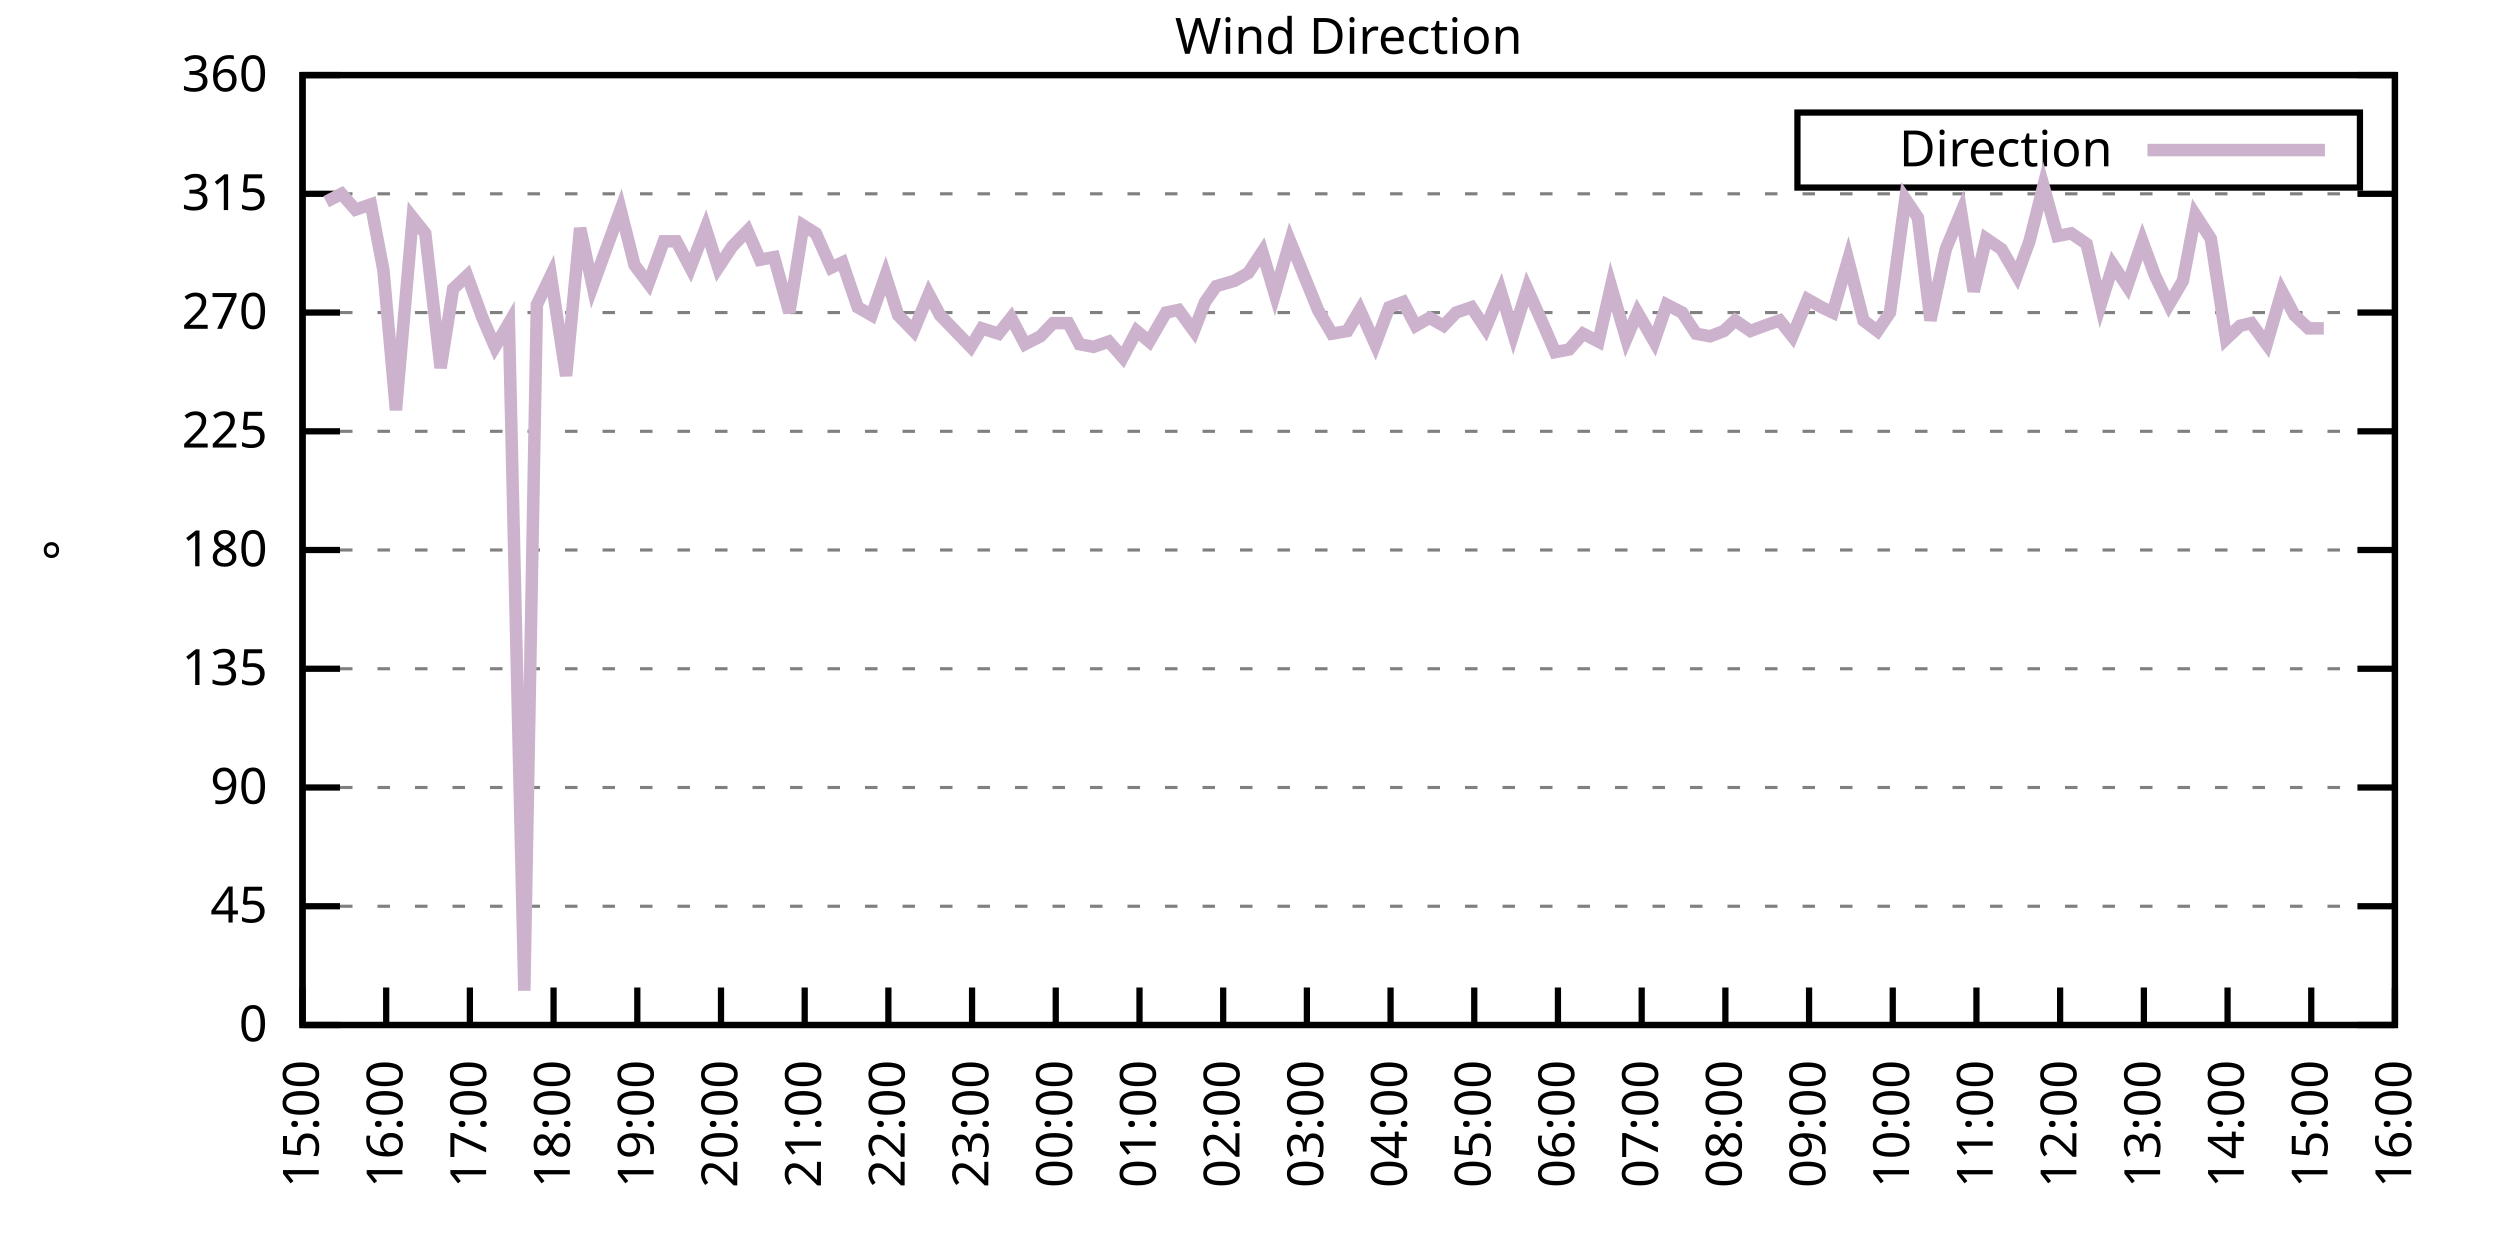
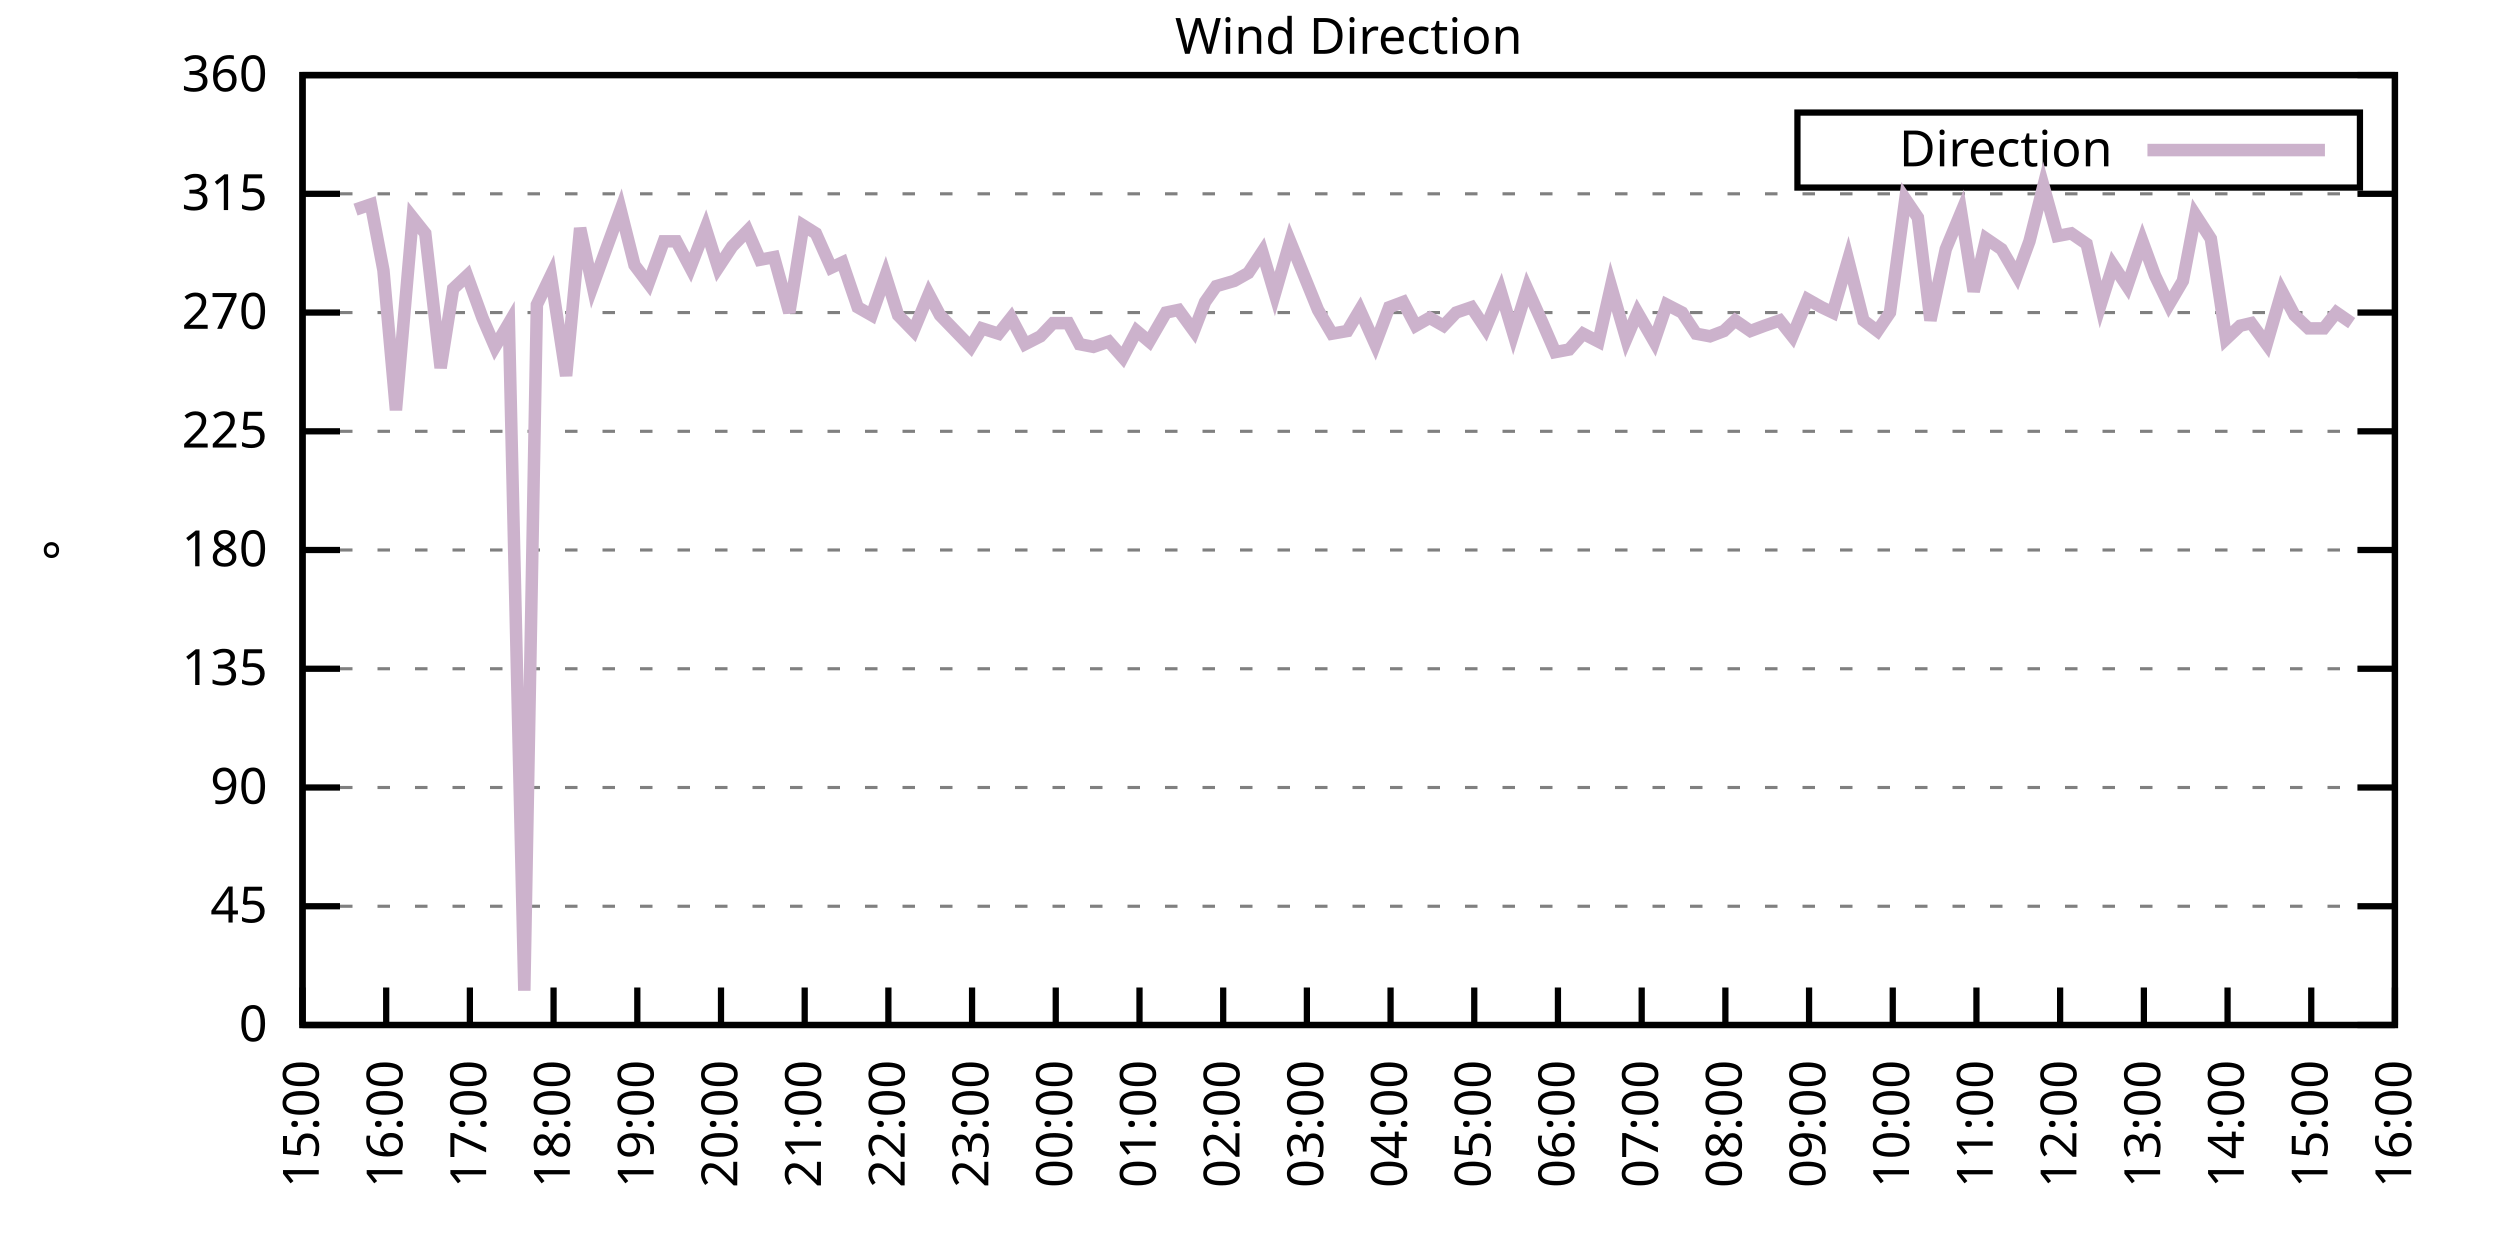
<svg xmlns="http://www.w3.org/2000/svg" xmlns:xlink="http://www.w3.org/1999/xlink" width="400" height="200" viewBox="0 0 400 200">
  <g id="gnuplot_canvas">
    <rect x="0" y="0" width="400" height="200" fill="none" />
    <defs>
      <circle id="gpDot" r="0.5" stroke-width="0.5" stroke="currentColor" />
      <path id="gpPt0" stroke-width="0.333" stroke="currentColor" d="M-1,0 h2 M0,-1 v2" />
      <path id="gpPt1" stroke-width="0.333" stroke="currentColor" d="M-1,-1 L1,1 M1,-1 L-1,1" />
      <path id="gpPt2" stroke-width="0.333" stroke="currentColor" d="M-1,0 L1,0 M0,-1 L0,1 M-1,-1 L1,1 M-1,1 L1,-1" />
      <rect id="gpPt3" stroke-width="0.333" stroke="currentColor" x="-1" y="-1" width="2" height="2" />
      <rect id="gpPt4" stroke-width="0.333" stroke="currentColor" fill="currentColor" x="-1" y="-1" width="2" height="2" />
      <circle id="gpPt5" stroke-width="0.333" stroke="currentColor" cx="0" cy="0" r="1" />
      <use xlink:href="#gpPt5" id="gpPt6" fill="currentColor" stroke="none" />
      <path id="gpPt7" stroke-width="0.333" stroke="currentColor" d="M0,-1.33 L-1.33,0.67 L1.33,0.67 z" />
      <use xlink:href="#gpPt7" id="gpPt8" fill="currentColor" stroke="none" />
      <use xlink:href="#gpPt7" id="gpPt9" stroke="currentColor" transform="rotate(180)" />
      <use xlink:href="#gpPt9" id="gpPt10" fill="currentColor" stroke="none" />
      <use xlink:href="#gpPt3" id="gpPt11" stroke="currentColor" transform="rotate(45)" />
      <use xlink:href="#gpPt11" id="gpPt12" fill="currentColor" stroke="none" />
      <path id="gpPt13" stroke-width="0.333" stroke="currentColor" d="M0,1.330 L1.265,0.411 L0.782,-1.067 L-0.782,-1.076 L-1.265,0.411 z" />
      <use xlink:href="#gpPt13" id="gpPt14" fill="currentColor" stroke="none" />
      <filter id="textbox" filterUnits="objectBoundingBox" x="0" y="0" height="1" width="1">
        <feFlood flood-color="white" flood-opacity="1" result="bgnd" />
        <feComposite in="SourceGraphic" in2="bgnd" operator="atop" />
      </filter>
      <filter id="greybox" filterUnits="objectBoundingBox" x="0" y="0" height="1" width="1">
        <feFlood flood-color="lightgrey" flood-opacity="1" result="grey" />
        <feComposite in="SourceGraphic" in2="grey" operator="atop" />
      </filter>
    </defs>
    <g fill="none" color="white" stroke="currentColor" stroke-width="1.00" stroke-linecap="butt" stroke-linejoin="miter">
</g>
    <g fill="none" color="black" stroke="currentColor" stroke-width="1.00" stroke-linecap="butt" stroke-linejoin="miter">
      <g stroke="none" shape-rendering="crispEdges">
        <polygon fill="rgb(255, 255, 255)" points="48.40,164.00 383.18,164.00 383.18,12.02 48.40,12.02 " />
      </g>
    </g>
    <g fill="none" color="black" stroke="currentColor" stroke-width="1.00" stroke-linecap="butt" stroke-linejoin="miter">
</g>
    <g fill="none" color="black" stroke="black" stroke-width="0.50" stroke-linecap="butt" stroke-linejoin="miter">
</g>
    <g fill="none" color="gray" stroke="currentColor" stroke-width="0.50" stroke-linecap="butt" stroke-linejoin="miter">
      <path stroke="gray" stroke-dasharray="2,4" class="gridline" d="M48.40,164.00 L383.19,164.00  " />
    </g>
    <g fill="none" color="gray" stroke="gray" stroke-width="1.00" stroke-linecap="butt" stroke-linejoin="miter">
</g>
    <g fill="none" color="black" stroke="currentColor" stroke-width="1.00" stroke-linecap="butt" stroke-linejoin="miter">
      <path stroke="black" d="M48.40,164.00 L54.40,164.00 M383.19,164.00 L377.19,164.00  " />
      <g transform="translate(42.80,166.60)" stroke="none" fill="black" font-family="Sans" font-size="8.00" text-anchor="end">
        <text>
          <tspan font-family="Sans"> 0</tspan>
        </text>
      </g>
    </g>
    <g fill="none" color="black" stroke="currentColor" stroke-width="1.00" stroke-linecap="butt" stroke-linejoin="miter">
</g>
    <g fill="none" color="black" stroke="black" stroke-width="0.50" stroke-linecap="butt" stroke-linejoin="miter">
</g>
    <g fill="none" color="gray" stroke="currentColor" stroke-width="0.50" stroke-linecap="butt" stroke-linejoin="miter">
      <path stroke="gray" stroke-dasharray="2,4" class="gridline" d="M48.40,145.00 L383.19,145.00  " />
    </g>
    <g fill="none" color="gray" stroke="gray" stroke-width="1.00" stroke-linecap="butt" stroke-linejoin="miter">
</g>
    <g fill="none" color="black" stroke="currentColor" stroke-width="1.00" stroke-linecap="butt" stroke-linejoin="miter">
      <path stroke="black" d="M48.40,145.00 L54.40,145.00 M383.19,145.00 L377.19,145.00  " />
      <g transform="translate(42.80,147.60)" stroke="none" fill="black" font-family="Sans" font-size="8.00" text-anchor="end">
        <text>
          <tspan font-family="Sans"> 45</tspan>
        </text>
      </g>
    </g>
    <g fill="none" color="black" stroke="currentColor" stroke-width="1.00" stroke-linecap="butt" stroke-linejoin="miter">
</g>
    <g fill="none" color="black" stroke="black" stroke-width="0.50" stroke-linecap="butt" stroke-linejoin="miter">
</g>
    <g fill="none" color="gray" stroke="currentColor" stroke-width="0.50" stroke-linecap="butt" stroke-linejoin="miter">
      <path stroke="gray" stroke-dasharray="2,4" class="gridline" d="M48.40,126.00 L383.19,126.00  " />
    </g>
    <g fill="none" color="gray" stroke="gray" stroke-width="1.00" stroke-linecap="butt" stroke-linejoin="miter">
</g>
    <g fill="none" color="black" stroke="currentColor" stroke-width="1.00" stroke-linecap="butt" stroke-linejoin="miter">
      <path stroke="black" d="M48.40,126.00 L54.40,126.00 M383.19,126.00 L377.19,126.00  " />
      <g transform="translate(42.80,128.60)" stroke="none" fill="black" font-family="Sans" font-size="8.00" text-anchor="end">
        <text>
          <tspan font-family="Sans"> 90</tspan>
        </text>
      </g>
    </g>
    <g fill="none" color="black" stroke="currentColor" stroke-width="1.00" stroke-linecap="butt" stroke-linejoin="miter">
</g>
    <g fill="none" color="black" stroke="black" stroke-width="0.50" stroke-linecap="butt" stroke-linejoin="miter">
</g>
    <g fill="none" color="gray" stroke="currentColor" stroke-width="0.50" stroke-linecap="butt" stroke-linejoin="miter">
      <path stroke="gray" stroke-dasharray="2,4" class="gridline" d="M48.40,107.00 L383.19,107.00  " />
    </g>
    <g fill="none" color="gray" stroke="gray" stroke-width="1.00" stroke-linecap="butt" stroke-linejoin="miter">
</g>
    <g fill="none" color="black" stroke="currentColor" stroke-width="1.00" stroke-linecap="butt" stroke-linejoin="miter">
      <path stroke="black" d="M48.40,107.00 L54.40,107.00 M383.19,107.00 L377.19,107.00  " />
      <g transform="translate(42.80,109.60)" stroke="none" fill="black" font-family="Sans" font-size="8.00" text-anchor="end">
        <text>
          <tspan font-family="Sans"> 135</tspan>
        </text>
      </g>
    </g>
    <g fill="none" color="black" stroke="currentColor" stroke-width="1.00" stroke-linecap="butt" stroke-linejoin="miter">
</g>
    <g fill="none" color="black" stroke="black" stroke-width="0.50" stroke-linecap="butt" stroke-linejoin="miter">
</g>
    <g fill="none" color="gray" stroke="currentColor" stroke-width="0.50" stroke-linecap="butt" stroke-linejoin="miter">
      <path stroke="gray" stroke-dasharray="2,4" class="gridline" d="M48.40,88.00 L383.19,88.00  " />
    </g>
    <g fill="none" color="gray" stroke="gray" stroke-width="1.00" stroke-linecap="butt" stroke-linejoin="miter">
</g>
    <g fill="none" color="black" stroke="currentColor" stroke-width="1.00" stroke-linecap="butt" stroke-linejoin="miter">
      <path stroke="black" d="M48.40,88.00 L54.40,88.00 M383.19,88.00 L377.19,88.00  " />
      <g transform="translate(42.80,90.60)" stroke="none" fill="black" font-family="Sans" font-size="8.00" text-anchor="end">
        <text>
          <tspan font-family="Sans"> 180</tspan>
        </text>
      </g>
    </g>
    <g fill="none" color="black" stroke="currentColor" stroke-width="1.00" stroke-linecap="butt" stroke-linejoin="miter">
</g>
    <g fill="none" color="black" stroke="black" stroke-width="0.50" stroke-linecap="butt" stroke-linejoin="miter">
</g>
    <g fill="none" color="gray" stroke="currentColor" stroke-width="0.50" stroke-linecap="butt" stroke-linejoin="miter">
      <path stroke="gray" stroke-dasharray="2,4" class="gridline" d="M48.40,69.01 L383.19,69.01  " />
    </g>
    <g fill="none" color="gray" stroke="gray" stroke-width="1.00" stroke-linecap="butt" stroke-linejoin="miter">
</g>
    <g fill="none" color="black" stroke="currentColor" stroke-width="1.00" stroke-linecap="butt" stroke-linejoin="miter">
      <path stroke="black" d="M48.40,69.01 L54.40,69.01 M383.19,69.01 L377.19,69.01  " />
      <g transform="translate(42.80,71.61)" stroke="none" fill="black" font-family="Sans" font-size="8.00" text-anchor="end">
        <text>
          <tspan font-family="Sans"> 225</tspan>
        </text>
      </g>
    </g>
    <g fill="none" color="black" stroke="currentColor" stroke-width="1.00" stroke-linecap="butt" stroke-linejoin="miter">
</g>
    <g fill="none" color="black" stroke="black" stroke-width="0.50" stroke-linecap="butt" stroke-linejoin="miter">
</g>
    <g fill="none" color="gray" stroke="currentColor" stroke-width="0.50" stroke-linecap="butt" stroke-linejoin="miter">
      <path stroke="gray" stroke-dasharray="2,4" class="gridline" d="M48.40,50.01 L383.19,50.01  " />
    </g>
    <g fill="none" color="gray" stroke="gray" stroke-width="1.00" stroke-linecap="butt" stroke-linejoin="miter">
</g>
    <g fill="none" color="black" stroke="currentColor" stroke-width="1.00" stroke-linecap="butt" stroke-linejoin="miter">
      <path stroke="black" d="M48.40,50.01 L54.40,50.01 M383.19,50.01 L377.19,50.01  " />
      <g transform="translate(42.80,52.61)" stroke="none" fill="black" font-family="Sans" font-size="8.00" text-anchor="end">
        <text>
          <tspan font-family="Sans"> 270</tspan>
        </text>
      </g>
    </g>
    <g fill="none" color="black" stroke="currentColor" stroke-width="1.00" stroke-linecap="butt" stroke-linejoin="miter">
</g>
    <g fill="none" color="black" stroke="black" stroke-width="0.50" stroke-linecap="butt" stroke-linejoin="miter">
</g>
    <g fill="none" color="gray" stroke="currentColor" stroke-width="0.50" stroke-linecap="butt" stroke-linejoin="miter">
      <path stroke="gray" stroke-dasharray="2,4" class="gridline" d="M48.40,31.01 L383.19,31.01  " />
    </g>
    <g fill="none" color="gray" stroke="gray" stroke-width="1.00" stroke-linecap="butt" stroke-linejoin="miter">
</g>
    <g fill="none" color="black" stroke="currentColor" stroke-width="1.00" stroke-linecap="butt" stroke-linejoin="miter">
      <path stroke="black" d="M48.40,31.01 L54.40,31.01 M383.19,31.01 L377.19,31.01  " />
      <g transform="translate(42.80,33.61)" stroke="none" fill="black" font-family="Sans" font-size="8.00" text-anchor="end">
        <text>
          <tspan font-family="Sans"> 315</tspan>
        </text>
      </g>
    </g>
    <g fill="none" color="black" stroke="currentColor" stroke-width="1.00" stroke-linecap="butt" stroke-linejoin="miter">
</g>
    <g fill="none" color="black" stroke="black" stroke-width="0.50" stroke-linecap="butt" stroke-linejoin="miter">
</g>
    <g fill="none" color="gray" stroke="currentColor" stroke-width="0.50" stroke-linecap="butt" stroke-linejoin="miter">
      <path stroke="gray" stroke-dasharray="2,4" class="gridline" d="M48.40,12.01 L383.19,12.01  " />
    </g>
    <g fill="none" color="gray" stroke="gray" stroke-width="1.00" stroke-linecap="butt" stroke-linejoin="miter">
</g>
    <g fill="none" color="black" stroke="currentColor" stroke-width="1.00" stroke-linecap="butt" stroke-linejoin="miter">
      <path stroke="black" d="M48.40,12.01 L54.40,12.01 M383.19,12.01 L377.19,12.01  " />
      <g transform="translate(42.80,14.61)" stroke="none" fill="black" font-family="Sans" font-size="8.00" text-anchor="end">
        <text>
          <tspan font-family="Sans"> 360</tspan>
        </text>
      </g>
    </g>
    <g fill="none" color="black" stroke="currentColor" stroke-width="1.00" stroke-linecap="butt" stroke-linejoin="miter">
      <path stroke="black" d="M48.40,164.00 L48.40,158.00  " />
      <g transform="translate(51.00,169.60) rotate(270.00)" stroke="none" fill="black" font-family="Sans" font-size="8.00" text-anchor="end">
        <text>
          <tspan font-family="Sans">15:00</tspan>
        </text>
      </g>
    </g>
    <g fill="none" color="black" stroke="currentColor" stroke-width="1.00" stroke-linecap="butt" stroke-linejoin="miter">
      <path stroke="black" d="M61.79,164.00 L61.79,158.00  " />
      <g transform="translate(64.39,169.60) rotate(270.00)" stroke="none" fill="black" font-family="Sans" font-size="8.00" text-anchor="end">
        <text>
          <tspan font-family="Sans">16:00</tspan>
        </text>
      </g>
    </g>
    <g fill="none" color="black" stroke="currentColor" stroke-width="1.00" stroke-linecap="butt" stroke-linejoin="miter">
      <path stroke="black" d="M75.18,164.00 L75.18,158.00  " />
      <g transform="translate(77.78,169.60) rotate(270.00)" stroke="none" fill="black" font-family="Sans" font-size="8.00" text-anchor="end">
        <text>
          <tspan font-family="Sans">17:00</tspan>
        </text>
      </g>
    </g>
    <g fill="none" color="black" stroke="currentColor" stroke-width="1.00" stroke-linecap="butt" stroke-linejoin="miter">
      <path stroke="black" d="M88.57,164.00 L88.57,158.00  " />
      <g transform="translate(91.17,169.60) rotate(270.00)" stroke="none" fill="black" font-family="Sans" font-size="8.00" text-anchor="end">
        <text>
          <tspan font-family="Sans">18:00</tspan>
        </text>
      </g>
    </g>
    <g fill="none" color="black" stroke="currentColor" stroke-width="1.00" stroke-linecap="butt" stroke-linejoin="miter">
      <path stroke="black" d="M101.97,164.00 L101.97,158.00  " />
      <g transform="translate(104.57,169.60) rotate(270.00)" stroke="none" fill="black" font-family="Sans" font-size="8.00" text-anchor="end">
        <text>
          <tspan font-family="Sans">19:00</tspan>
        </text>
      </g>
    </g>
    <g fill="none" color="black" stroke="currentColor" stroke-width="1.00" stroke-linecap="butt" stroke-linejoin="miter">
      <path stroke="black" d="M115.36,164.00 L115.36,158.00  " />
      <g transform="translate(117.96,169.60) rotate(270.00)" stroke="none" fill="black" font-family="Sans" font-size="8.00" text-anchor="end">
        <text>
          <tspan font-family="Sans">20:00</tspan>
        </text>
      </g>
    </g>
    <g fill="none" color="black" stroke="currentColor" stroke-width="1.00" stroke-linecap="butt" stroke-linejoin="miter">
      <path stroke="black" d="M128.75,164.00 L128.75,158.00  " />
      <g transform="translate(131.35,169.60) rotate(270.00)" stroke="none" fill="black" font-family="Sans" font-size="8.00" text-anchor="end">
        <text>
          <tspan font-family="Sans">21:00</tspan>
        </text>
      </g>
    </g>
    <g fill="none" color="black" stroke="currentColor" stroke-width="1.00" stroke-linecap="butt" stroke-linejoin="miter">
      <path stroke="black" d="M142.14,164.00 L142.14,158.00  " />
      <g transform="translate(144.74,169.60) rotate(270.00)" stroke="none" fill="black" font-family="Sans" font-size="8.00" text-anchor="end">
        <text>
          <tspan font-family="Sans">22:00</tspan>
        </text>
      </g>
    </g>
    <g fill="none" color="black" stroke="currentColor" stroke-width="1.00" stroke-linecap="butt" stroke-linejoin="miter">
      <path stroke="black" d="M155.53,164.00 L155.53,158.00  " />
      <g transform="translate(158.13,169.60) rotate(270.00)" stroke="none" fill="black" font-family="Sans" font-size="8.00" text-anchor="end">
        <text>
          <tspan font-family="Sans">23:00</tspan>
        </text>
      </g>
    </g>
    <g fill="none" color="black" stroke="currentColor" stroke-width="1.00" stroke-linecap="butt" stroke-linejoin="miter">
      <path stroke="black" d="M168.92,164.00 L168.92,158.00  " />
      <g transform="translate(171.52,169.60) rotate(270.00)" stroke="none" fill="black" font-family="Sans" font-size="8.00" text-anchor="end">
        <text>
          <tspan font-family="Sans">00:00</tspan>
        </text>
      </g>
    </g>
    <g fill="none" color="black" stroke="currentColor" stroke-width="1.00" stroke-linecap="butt" stroke-linejoin="miter">
      <path stroke="black" d="M182.32,164.00 L182.32,158.00  " />
      <g transform="translate(184.92,169.60) rotate(270.00)" stroke="none" fill="black" font-family="Sans" font-size="8.00" text-anchor="end">
        <text>
          <tspan font-family="Sans">01:00</tspan>
        </text>
      </g>
    </g>
    <g fill="none" color="black" stroke="currentColor" stroke-width="1.00" stroke-linecap="butt" stroke-linejoin="miter">
      <path stroke="black" d="M195.71,164.00 L195.71,158.00  " />
      <g transform="translate(198.31,169.60) rotate(270.00)" stroke="none" fill="black" font-family="Sans" font-size="8.00" text-anchor="end">
        <text>
          <tspan font-family="Sans">02:00</tspan>
        </text>
      </g>
    </g>
    <g fill="none" color="black" stroke="currentColor" stroke-width="1.00" stroke-linecap="butt" stroke-linejoin="miter">
      <path stroke="black" d="M209.10,164.00 L209.10,158.00  " />
      <g transform="translate(211.70,169.60) rotate(270.00)" stroke="none" fill="black" font-family="Sans" font-size="8.00" text-anchor="end">
        <text>
          <tspan font-family="Sans">03:00</tspan>
        </text>
      </g>
    </g>
    <g fill="none" color="black" stroke="currentColor" stroke-width="1.00" stroke-linecap="butt" stroke-linejoin="miter">
      <path stroke="black" d="M222.49,164.00 L222.49,158.00  " />
      <g transform="translate(225.09,169.60) rotate(270.00)" stroke="none" fill="black" font-family="Sans" font-size="8.00" text-anchor="end">
        <text>
          <tspan font-family="Sans">04:00</tspan>
        </text>
      </g>
    </g>
    <g fill="none" color="black" stroke="currentColor" stroke-width="1.00" stroke-linecap="butt" stroke-linejoin="miter">
      <path stroke="black" d="M235.88,164.00 L235.88,158.00  " />
      <g transform="translate(238.48,169.60) rotate(270.00)" stroke="none" fill="black" font-family="Sans" font-size="8.00" text-anchor="end">
        <text>
          <tspan font-family="Sans">05:00</tspan>
        </text>
      </g>
    </g>
    <g fill="none" color="black" stroke="currentColor" stroke-width="1.00" stroke-linecap="butt" stroke-linejoin="miter">
      <path stroke="black" d="M249.27,164.00 L249.27,158.00  " />
      <g transform="translate(251.87,169.60) rotate(270.00)" stroke="none" fill="black" font-family="Sans" font-size="8.00" text-anchor="end">
        <text>
          <tspan font-family="Sans">06:00</tspan>
        </text>
      </g>
    </g>
    <g fill="none" color="black" stroke="currentColor" stroke-width="1.00" stroke-linecap="butt" stroke-linejoin="miter">
      <path stroke="black" d="M262.67,164.00 L262.67,158.00  " />
      <g transform="translate(265.27,169.60) rotate(270.00)" stroke="none" fill="black" font-family="Sans" font-size="8.00" text-anchor="end">
        <text>
          <tspan font-family="Sans">07:00</tspan>
        </text>
      </g>
    </g>
    <g fill="none" color="black" stroke="currentColor" stroke-width="1.00" stroke-linecap="butt" stroke-linejoin="miter">
      <path stroke="black" d="M276.06,164.00 L276.06,158.00  " />
      <g transform="translate(278.66,169.60) rotate(270.00)" stroke="none" fill="black" font-family="Sans" font-size="8.00" text-anchor="end">
        <text>
          <tspan font-family="Sans">08:00</tspan>
        </text>
      </g>
    </g>
    <g fill="none" color="black" stroke="currentColor" stroke-width="1.00" stroke-linecap="butt" stroke-linejoin="miter">
      <path stroke="black" d="M289.45,164.00 L289.45,158.00  " />
      <g transform="translate(292.05,169.60) rotate(270.00)" stroke="none" fill="black" font-family="Sans" font-size="8.00" text-anchor="end">
        <text>
          <tspan font-family="Sans">09:00</tspan>
        </text>
      </g>
    </g>
    <g fill="none" color="black" stroke="currentColor" stroke-width="1.00" stroke-linecap="butt" stroke-linejoin="miter">
      <path stroke="black" d="M302.84,164.00 L302.84,158.00  " />
      <g transform="translate(305.44,169.60) rotate(270.00)" stroke="none" fill="black" font-family="Sans" font-size="8.00" text-anchor="end">
        <text>
          <tspan font-family="Sans">10:00</tspan>
        </text>
      </g>
    </g>
    <g fill="none" color="black" stroke="currentColor" stroke-width="1.00" stroke-linecap="butt" stroke-linejoin="miter">
      <path stroke="black" d="M316.23,164.00 L316.23,158.00  " />
      <g transform="translate(318.83,169.60) rotate(270.00)" stroke="none" fill="black" font-family="Sans" font-size="8.00" text-anchor="end">
        <text>
          <tspan font-family="Sans">11:00</tspan>
        </text>
      </g>
    </g>
    <g fill="none" color="black" stroke="currentColor" stroke-width="1.00" stroke-linecap="butt" stroke-linejoin="miter">
      <path stroke="black" d="M329.62,164.00 L329.62,158.00  " />
      <g transform="translate(332.22,169.60) rotate(270.00)" stroke="none" fill="black" font-family="Sans" font-size="8.00" text-anchor="end">
        <text>
          <tspan font-family="Sans">12:00</tspan>
        </text>
      </g>
    </g>
    <g fill="none" color="black" stroke="currentColor" stroke-width="1.00" stroke-linecap="butt" stroke-linejoin="miter">
      <path stroke="black" d="M343.02,164.00 L343.02,158.00  " />
      <g transform="translate(345.62,169.60) rotate(270.00)" stroke="none" fill="black" font-family="Sans" font-size="8.00" text-anchor="end">
        <text>
          <tspan font-family="Sans">13:00</tspan>
        </text>
      </g>
    </g>
    <g fill="none" color="black" stroke="currentColor" stroke-width="1.00" stroke-linecap="butt" stroke-linejoin="miter">
      <path stroke="black" d="M356.41,164.00 L356.41,158.00  " />
      <g transform="translate(359.01,169.60) rotate(270.00)" stroke="none" fill="black" font-family="Sans" font-size="8.00" text-anchor="end">
        <text>
          <tspan font-family="Sans">14:00</tspan>
        </text>
      </g>
    </g>
    <g fill="none" color="black" stroke="currentColor" stroke-width="1.00" stroke-linecap="butt" stroke-linejoin="miter">
      <path stroke="black" d="M369.80,164.00 L369.80,158.00  " />
      <g transform="translate(372.40,169.60) rotate(270.00)" stroke="none" fill="black" font-family="Sans" font-size="8.00" text-anchor="end">
        <text>
          <tspan font-family="Sans">15:00</tspan>
        </text>
      </g>
    </g>
    <g fill="none" color="black" stroke="currentColor" stroke-width="1.00" stroke-linecap="butt" stroke-linejoin="miter">
      <path stroke="black" d="M383.19,164.00 L383.19,158.00  " />
      <g transform="translate(385.79,169.60) rotate(270.00)" stroke="none" fill="black" font-family="Sans" font-size="8.00" text-anchor="end">
        <text>
          <tspan font-family="Sans">16:00</tspan>
        </text>
      </g>
    </g>
    <g fill="none" color="black" stroke="currentColor" stroke-width="1.00" stroke-linecap="butt" stroke-linejoin="miter">
</g>
    <g fill="none" color="black" stroke="currentColor" stroke-width="1.00" stroke-linecap="butt" stroke-linejoin="miter">
      <path stroke="black" d="M48.40,12.01 L48.40,164.00 L383.19,164.00 L383.19,12.01 L48.40,12.01 Z  " />
    </g>
    <g fill="none" color="black" stroke="currentColor" stroke-width="1.00" stroke-linecap="butt" stroke-linejoin="miter">
</g>
    <g fill="none" color="black" stroke="currentColor" stroke-width="1.00" stroke-linecap="butt" stroke-linejoin="miter">
      <path stroke="black" d="M287.59,30.01 L287.59,18.01 L377.59,18.01 L377.59,30.01 L287.59,30.01 Z  " />
    </g>
    <g id="Wind_direction_plot_1">
      <g fill="none" color="white" stroke="black" stroke-width="2.00" stroke-linecap="butt" stroke-linejoin="miter">
</g>
      <g fill="none" color="black" stroke="currentColor" stroke-width="2.00" stroke-linecap="butt" stroke-linejoin="miter">
        <g transform="translate(337.99,26.61)" stroke="none" fill="black" font-family="Sans" font-size="8.00" text-anchor="end">
          <text>
            <tspan font-family="Sans">Direction</tspan>
          </text>
        </g>
      </g>
      <g fill="none" color="black" stroke="currentColor" stroke-width="2.00" stroke-linecap="butt" stroke-linejoin="miter">
-         <path stroke="rgb(204, 178, 204)" d="M343.59,24.01 L371.99,24.01 M52.19,32.28 L54.65,31.01 L56.88,33.54 L59.34,32.70 L61.35,43.25 L63.35,65.63   L66.03,34.81 L68.04,37.34 L70.50,58.87 L72.50,46.21 L74.74,44.10 L77.19,50.85 L79.20,55.50 L81.43,51.70   L83.89,158.51 L85.90,48.74 L88.13,44.10 L90.58,60.14 L92.82,36.50 L94.82,45.79 L97.28,39.03 L99.29,33.54   L101.52,42.41 L103.75,45.36 L106.21,38.61 L108.22,38.61 L110.45,42.83 L112.90,36.50 L114.91,42.83 L117.14,39.45   L119.60,36.92 L121.61,41.56 L123.84,41.14 L126.29,50.01 L128.53,36.08 L130.54,37.34 L132.99,42.83 L134.78,41.99   L137.23,49.16 L139.46,50.43 L141.69,44.10 L143.70,50.43 L146.16,52.96 L148.61,47.05 L150.40,50.43 L152.85,52.96   L155.31,55.50 L157.10,52.54 L159.77,53.39 L161.78,50.85 L164.01,55.07 L166.47,53.81 L168.48,51.70 L170.93,51.70   L172.72,55.07 L174.95,55.50 L177.41,54.65 L179.64,57.18 L181.87,52.96 L183.88,54.65 L186.56,50.01 L188.57,49.59   L191.02,52.96 L192.81,48.32 L194.59,45.79 L197.49,44.94 L199.73,43.67 L201.96,40.30 L203.97,47.05 L206.42,38.61   L208.65,44.10 L210.88,49.59 L213.12,53.39 L215.57,52.96 L217.58,49.59 L220.04,55.07 L222.27,49.16 L224.50,48.32   L226.51,52.12 L228.74,50.85 L230.97,52.12 L232.98,50.01 L235.44,49.16 L237.67,52.54 L240.12,46.63 L242.13,53.39   L244.36,46.21 L246.82,51.70 L248.83,56.34 L251.06,55.92 L253.29,53.39 L255.75,54.65 L257.76,45.79 L260.21,54.23   L262.00,50.01 L264.67,54.65 L266.68,48.74 L269.14,50.01 L271.37,53.39 L273.60,53.81 L275.83,52.96 L277.62,51.27   L280.07,52.96 L282.31,52.12 L284.76,51.27 L286.77,53.81 L289.23,47.90 L291.46,49.16 L293.24,50.01 L295.70,41.56   L298.15,51.27 L300.39,52.96 L302.39,50.01 L304.85,31.85 L306.86,34.81 L308.87,51.27 L311.32,39.87 L313.78,33.96   L315.79,46.63 L317.79,38.19 L320.25,39.87 L322.70,44.10 L324.71,38.61 L326.95,29.74 L329.18,37.76 L331.41,37.34   L333.86,39.03 L336.10,48.74 L338.10,42.41 L340.34,45.79 L342.79,38.61 L344.80,44.10 L347.03,48.74 L349.26,44.94   L351.27,34.39 L353.73,38.19 L356.18,54.23 L358.42,52.12 L360.20,51.70 L362.66,55.07 L365.11,46.63 L367.12,50.43   L369.35,52.54 L371.81,52.54  " />
+         <path stroke="rgb(204, 178, 204)" d="M343.59,24.01 L371.99,24.01 M56.88,33.54 L59.34,32.70 L61.35,43.25 L63.35,65.63 L66.03,34.81 L68.04,37.34   L70.50,58.87 L72.50,46.21 L74.74,44.10 L77.19,50.85 L79.20,55.50 L81.43,51.70 L83.89,158.51 L85.90,48.74   L88.13,44.10 L90.58,60.14 L92.82,36.50 L94.82,45.79 L97.28,39.03 L99.29,33.54 L101.52,42.41 L103.75,45.36   L106.21,38.61 L108.22,38.61 L110.45,42.83 L112.90,36.50 L114.91,42.83 L117.14,39.45 L119.60,36.92 L121.61,41.56   L123.84,41.14 L126.29,50.01 L128.53,36.08 L130.54,37.34 L132.99,42.83 L134.78,41.99 L137.23,49.16 L139.46,50.43   L141.69,44.10 L143.70,50.43 L146.16,52.96 L148.61,47.05 L150.40,50.43 L152.85,52.96 L155.31,55.50 L157.10,52.54   L159.77,53.39 L161.78,50.85 L164.01,55.07 L166.47,53.81 L168.48,51.70 L170.93,51.70 L172.72,55.07 L174.95,55.50   L177.41,54.65 L179.64,57.18 L181.87,52.96 L183.88,54.65 L186.56,50.01 L188.57,49.59 L191.02,52.96 L192.81,48.32   L194.59,45.79 L197.49,44.94 L199.73,43.67 L201.96,40.30 L203.97,47.05 L206.42,38.61 L208.65,44.10 L210.88,49.59   L213.12,53.39 L215.57,52.96 L217.58,49.59 L220.04,55.07 L222.27,49.16 L224.50,48.32 L226.51,52.12 L228.74,50.85   L230.97,52.12 L232.98,50.01 L235.44,49.16 L237.67,52.54 L240.12,46.63 L242.13,53.39 L244.36,46.21 L246.82,51.70   L248.83,56.34 L251.06,55.92 L253.29,53.39 L255.75,54.65 L257.76,45.79 L260.21,54.23 L262.00,50.01 L264.67,54.65   L266.68,48.74 L269.14,50.01 L271.37,53.39 L273.60,53.81 L275.83,52.96 L277.62,51.27 L280.07,52.96 L282.31,52.12   L284.76,51.27 L286.77,53.81 L289.23,47.90 L291.46,49.16 L293.24,50.01 L295.70,41.56 L298.15,51.27 L300.39,52.96   L302.39,50.01 L304.85,31.85 L306.86,34.81 L308.87,51.27 L311.32,39.87 L313.78,33.96 L315.79,46.63 L317.79,38.19   L320.25,39.87 L322.70,44.10 L324.71,38.61 L326.95,29.74 L329.18,37.76 L331.41,37.34 L333.86,39.03 L336.10,48.74   L338.10,42.41 L340.34,45.79 L342.79,38.61 L344.80,44.10 L347.03,48.74 L349.26,44.94 L351.27,34.39 L353.73,38.19   L356.18,54.23 L358.42,52.12 L360.20,51.70 L362.66,55.07 L365.11,46.63 L367.12,50.43 L369.35,52.54 L371.81,52.54   L373.82,50.01 L376.27,51.70  " />
      </g>
    </g>
    <g fill="none" color="black" stroke="currentColor" stroke-width="2.00" stroke-linecap="butt" stroke-linejoin="miter">
</g>
    <g fill="none" color="black" stroke="black" stroke-width="1.00" stroke-linecap="butt" stroke-linejoin="miter">
</g>
    <g fill="none" color="black" stroke="currentColor" stroke-width="1.00" stroke-linecap="butt" stroke-linejoin="miter">
      <path stroke="black" d="M48.40,12.01 L48.40,164.00 L383.19,164.00 L383.19,12.01 L48.40,12.01 Z  " />
      <g transform="translate(12.80,88.01) rotate(270.00)" stroke="none" fill="black" font-family="Sans" font-size="8.00" text-anchor="middle">
        <text>
          <tspan font-family="Sans">°</tspan>
        </text>
      </g>
    </g>
    <g fill="none" color="black" stroke="currentColor" stroke-width="1.00" stroke-linecap="butt" stroke-linejoin="miter">
</g>
    <g fill="none" color="black" stroke="currentColor" stroke-width="1.00" stroke-linecap="butt" stroke-linejoin="miter">
      <g transform="translate(215.79,8.61)" stroke="none" fill="black" font-family="Sans" font-size="8.00" text-anchor="middle">
        <text>
          <tspan font-family="Sans">Wind Direction</tspan>
        </text>
      </g>
    </g>
    <g fill="none" color="black" stroke="currentColor" stroke-width="1.00" stroke-linecap="butt" stroke-linejoin="miter">
</g>
  </g>
</svg>
